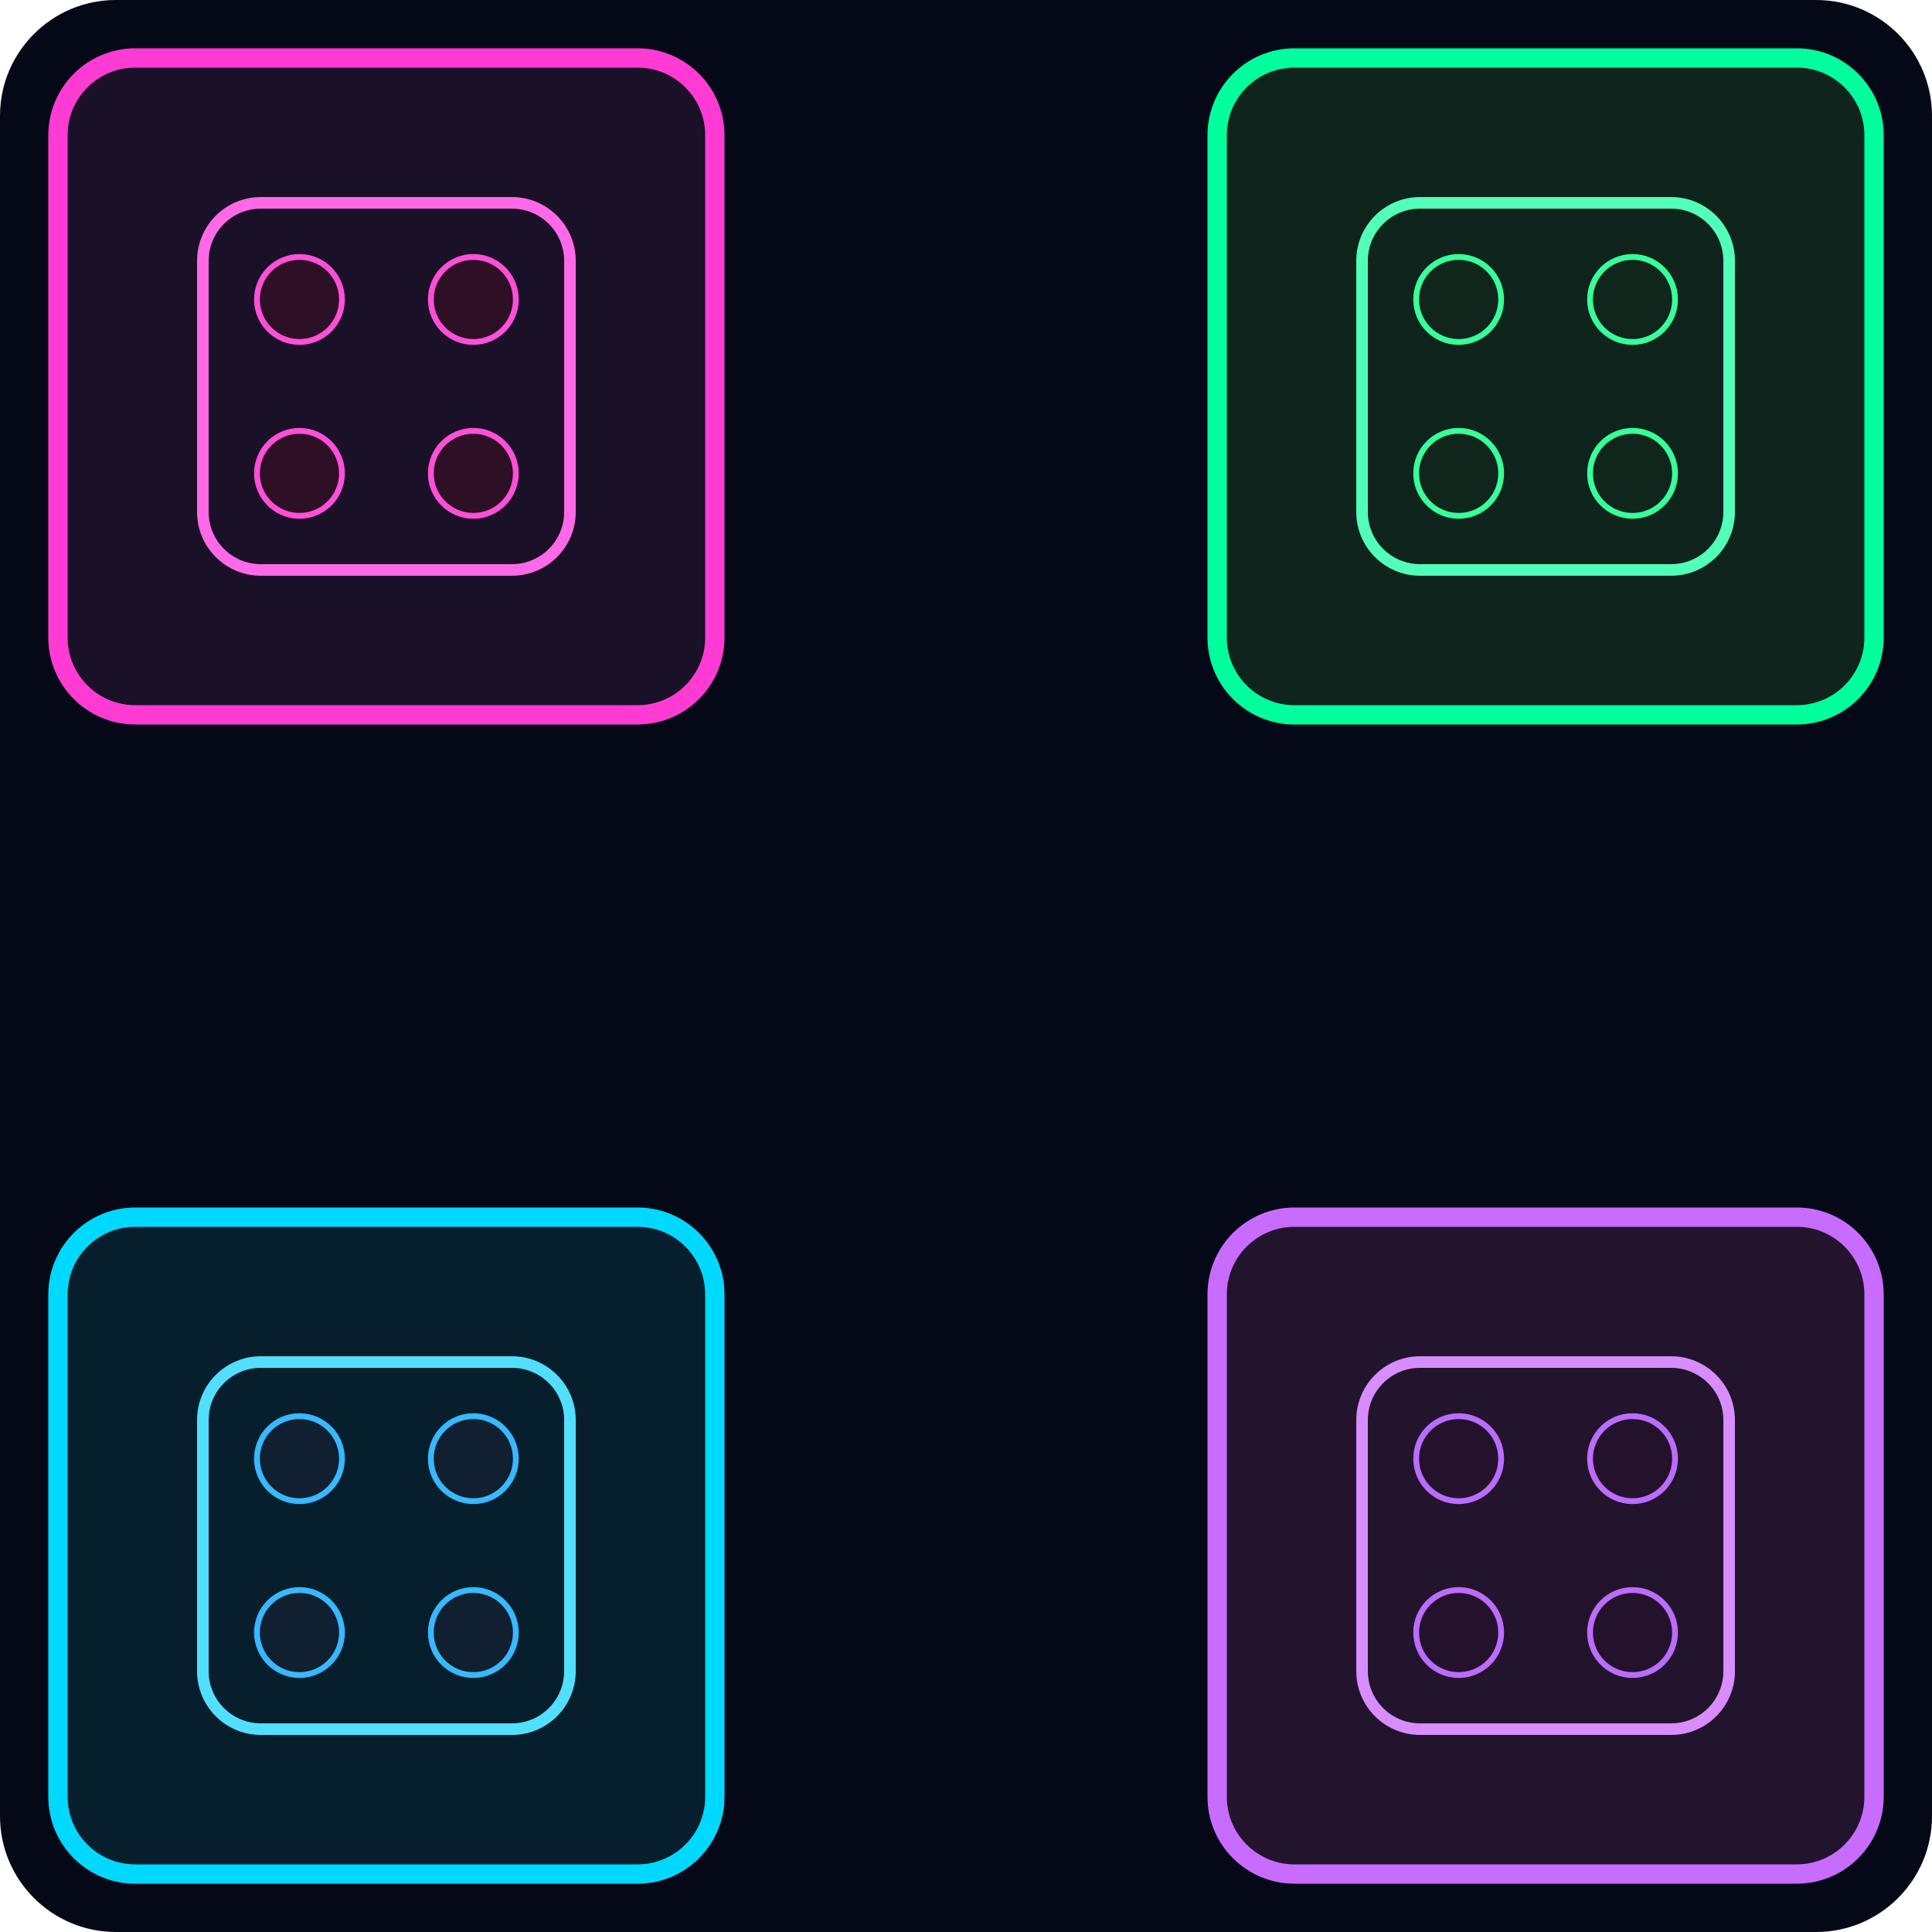
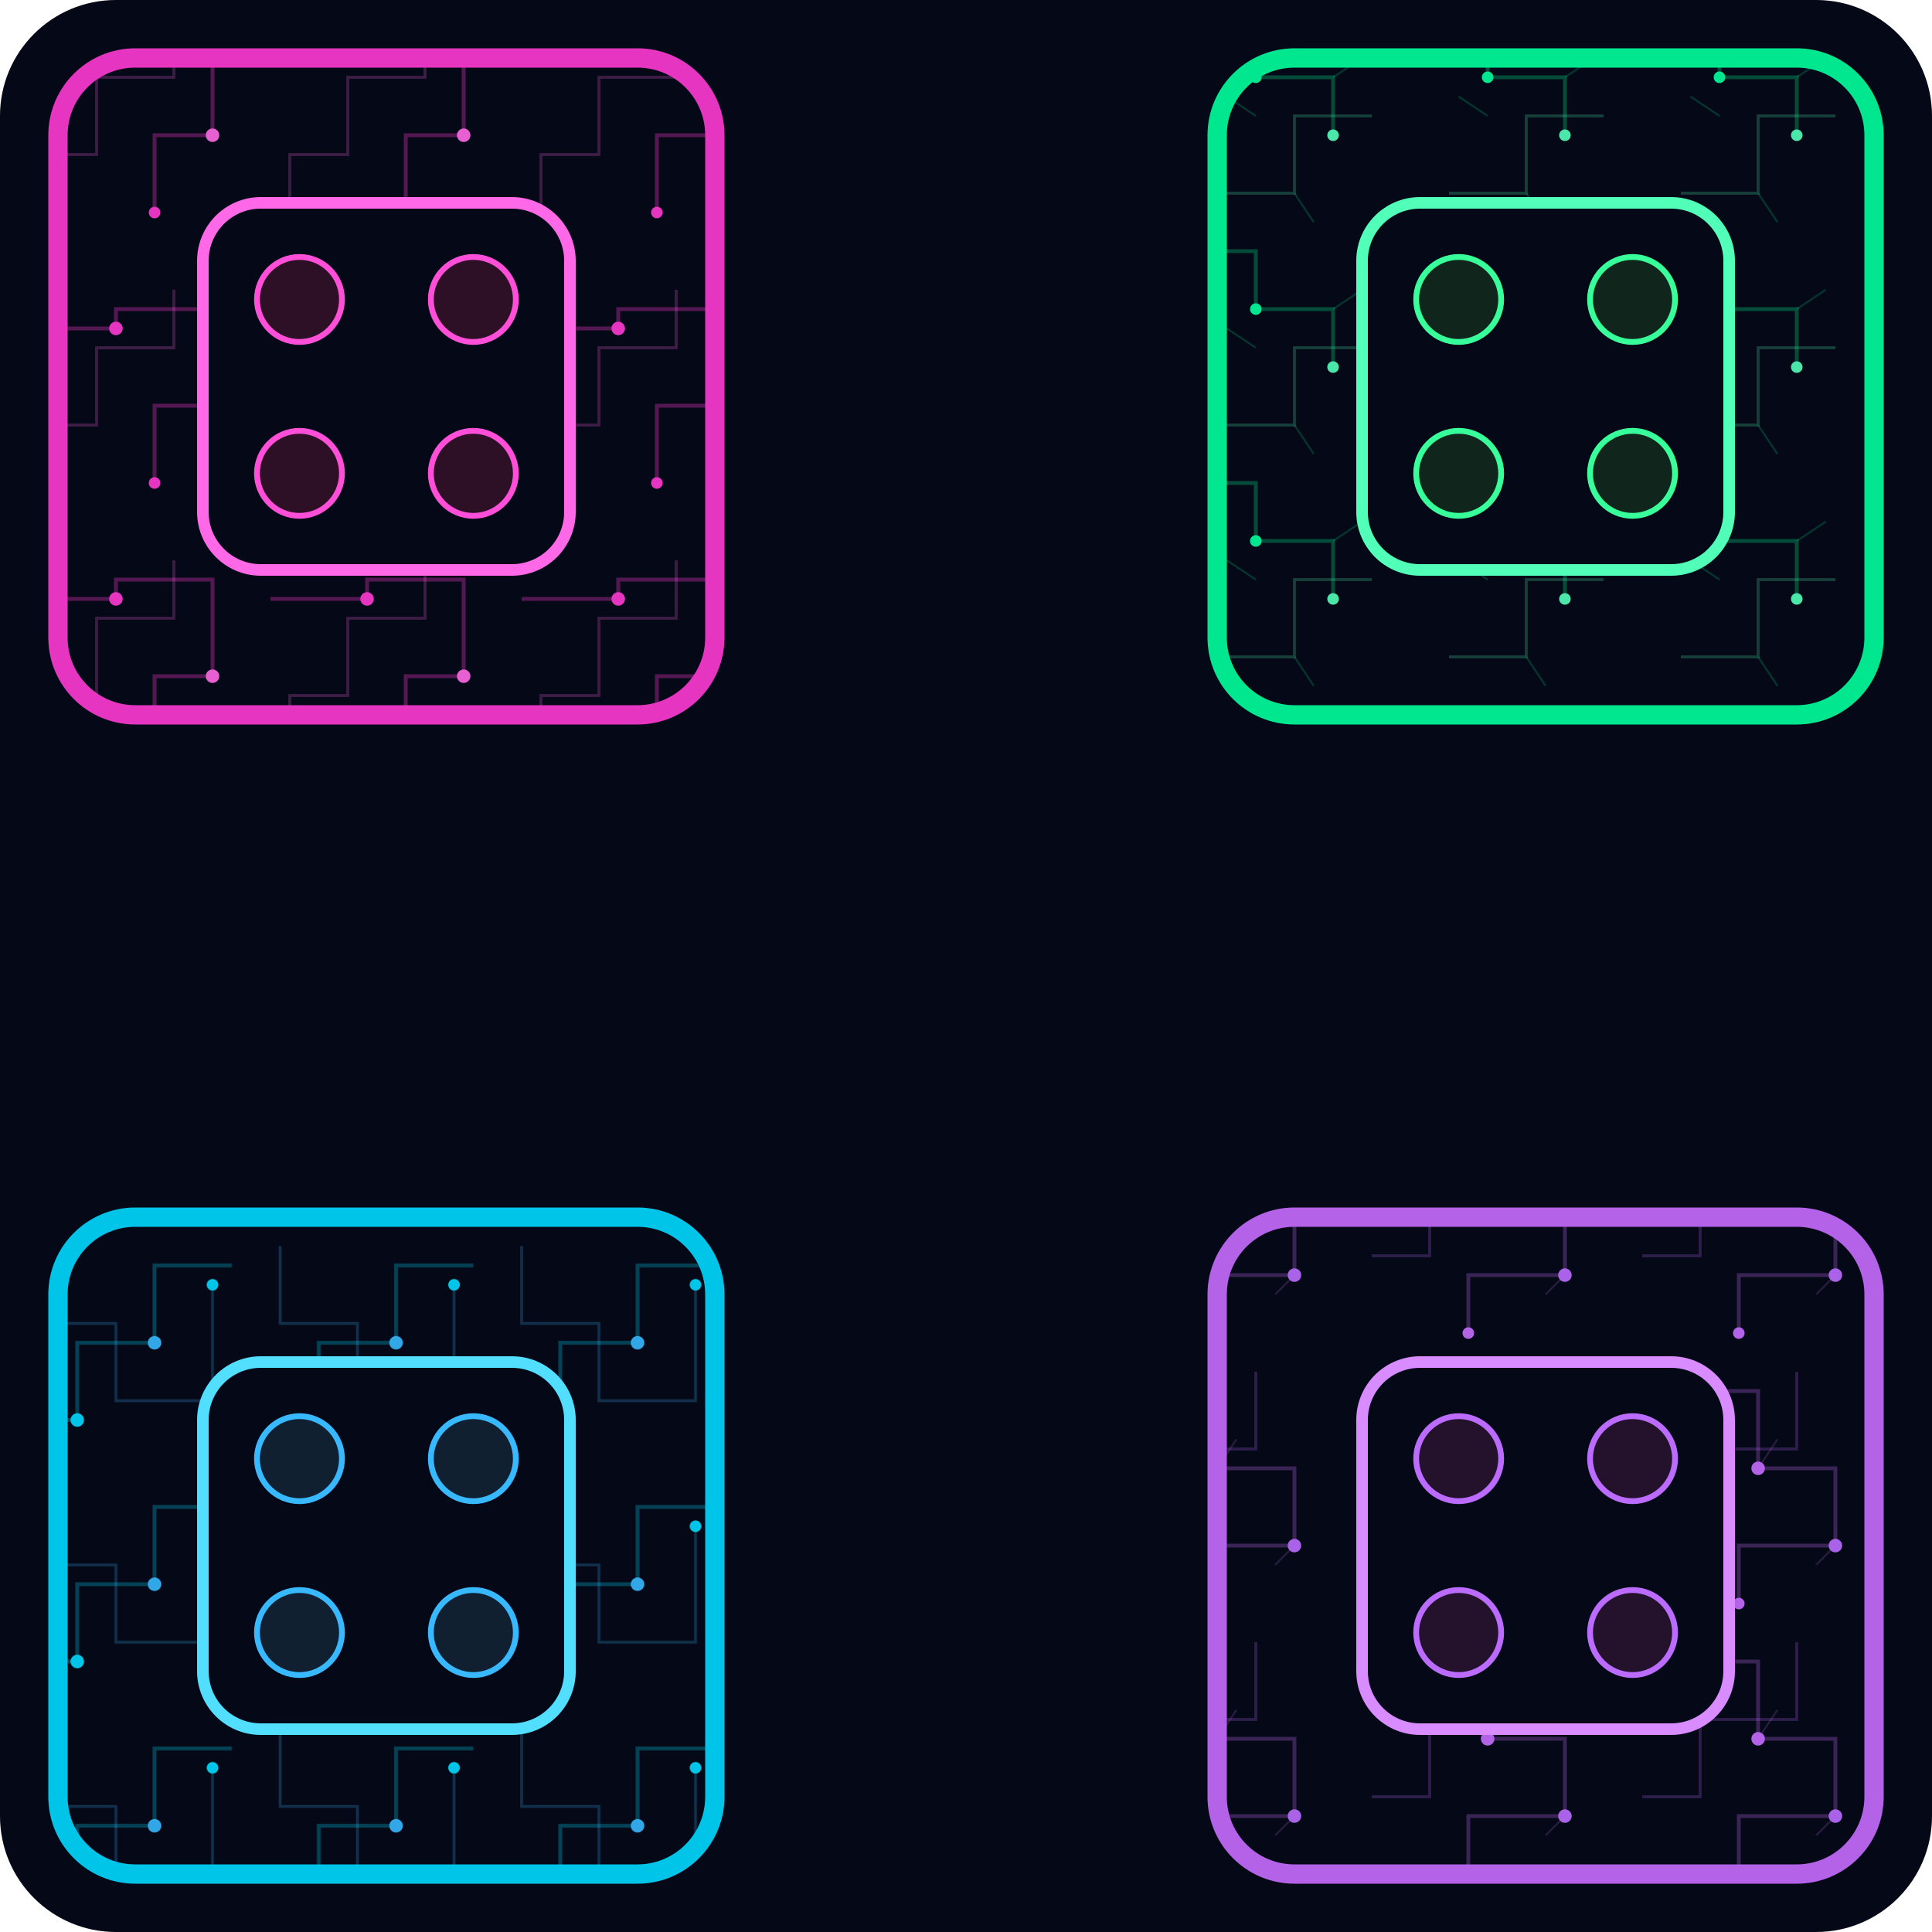
<svg xmlns="http://www.w3.org/2000/svg" width="1000" height="1000" viewBox="0 0 1000 1000" fill="none">
+   <defs>
+     <pattern id="circuit-pink" width="130" height="140" patternUnits="userSpaceOnUse">
+       <path d="M10 30 H60 V20 H110 V70 H80 V110" stroke="#ff3bd4" stroke-width="2" fill="none" opacity="0.35" />
+       <path d="M20 120 V80 H50 V40 H90 V10" stroke="#ff69e7" stroke-width="1.5" fill="none" opacity="0.25" />
+       <circle cx="60" cy="30" r="3.5" fill="#ff3bd4" />
+       <circle cx="110" cy="70" r="3.5" fill="#ff69e7" />
+       <circle cx="80" cy="110" r="3" fill="#ff3bd4" />
+     </pattern>
+     <pattern id="circuit-green" width="120" height="120" patternUnits="userSpaceOnUse">
+       <path d="M10 10 H50 V40 H90 V70" stroke="#00ff9d" stroke-width="2" fill="none" opacity="0.3" />
+       <path d="M30 100 H70 V60 H110" stroke="#52ffb8" stroke-width="1.5" fill="none" opacity="0.25" />
+       <path d="M50 60 l-15 -10 M70 100 l10 15 M90 40 l15 -10" stroke="#00ff9d" stroke-width="1" opacity="0.2" />
+       <circle cx="50" cy="40" r="3" fill="#00ff9d" />
+       <circle cx="90" cy="70" r="3" fill="#52ffb8" />
+     </pattern>
+     <pattern id="circuit-blue" width="125" height="125" patternUnits="userSpaceOnUse">
+       <path d="M10 110 H40 V70 H80 V30 H120" stroke="#00d9ff" stroke-width="2" opacity="0.3" fill="none" />
+       <path d="M20 20 V60 H60 V100 H110 V40" stroke="#37b8ff" stroke-width="1.5" opacity="0.25" fill="none" />
+       <circle cx="40" cy="110" r="3.5" fill="#00d9ff" />
+       <circle cx="80" cy="70" r="3.5" fill="#37b8ff" />
+       <circle cx="110" cy="40" r="3" fill="#00d9ff" />
+     </pattern>
+     <pattern id="circuit-purple" width="140" height="140" patternUnits="userSpaceOnUse">
+       <path d="M20 20 H70 V60 H110 V100 H60 V130" stroke="#c86cff" stroke-width="2" opacity="0.3" fill="none" />
+       <path d="M10 90 H40 V50 H90 V10" stroke="#bb6cff" stroke-width="1.5" opacity="0.25" fill="none" />
+       <path d="M70 60 l10 -15 M110 100 l-10 10 M40 50 l-15 -10" stroke="#c86cff" stroke-width="1" opacity="0.2" />
+       <circle cx="70" cy="60" r="3.5" fill="#c86cff" />
+       <circle cx="110" cy="100" r="3.5" fill="#bb6cff" />
+       <circle cx="60" cy="130" r="3" fill="#c86cff" />
+     </pattern>
+   </defs>
  <rect width="1000" height="1000" rx="60" fill="#050816" />
-   <rect x="30" y="30" width="340" height="340" rx="40" fill="#1a1028" stroke="#ff3bd4" stroke-width="10" />
-   <rect x="630" y="30" width="340" height="340" rx="40" fill="#0f241d" stroke="#00ff9d" stroke-width="10" />
-   <rect x="30" y="630" width="340" height="340" rx="40" fill="#071f2d" stroke="#00d9ff" stroke-width="10" />
-   <rect x="630" y="630" width="340" height="340" rx="40" fill="#22142c" stroke="#c86cff" stroke-width="10" />
-   <rect x="105" y="105" width="190" height="190" rx="30" stroke="#ff69e7" stroke-width="6" />
-   <rect x="705" y="105" width="190" height="190" rx="30" stroke="#52ffb8" stroke-width="6" />
-   <rect x="105" y="705" width="190" height="190" rx="30" stroke="#52dfff" stroke-width="6" />
-   <rect x="705" y="705" width="190" height="190" rx="30" stroke="#d88cff" stroke-width="6" />
+   <rect x="30" y="30" width="340" height="340" rx="40" fill="url(#circuit-pink)" opacity="0.9" stroke="#ff3bd4" stroke-width="10" />
+   <rect x="630" y="30" width="340" height="340" rx="40" fill="url(#circuit-green)" opacity="0.9" stroke="#00ff9d" stroke-width="10" />
+   <rect x="30" y="630" width="340" height="340" rx="40" fill="url(#circuit-blue)" opacity="0.9" stroke="#00d9ff" stroke-width="10" />
+   <rect x="630" y="630" width="340" height="340" rx="40" fill="url(#circuit-purple)" opacity="0.9" stroke="#c86cff" stroke-width="10" />
+   <rect x="105" y="105" width="190" height="190" rx="30" fill="#050816" stroke="#ff69e7" stroke-width="6" />
+   <rect x="705" y="105" width="190" height="190" rx="30" fill="#050816" stroke="#52ffb8" stroke-width="6" />
+   <rect x="105" y="705" width="190" height="190" rx="30" fill="#050816" stroke="#52dfff" stroke-width="6" />
+   <rect x="705" y="705" width="190" height="190" rx="30" fill="#050816" stroke="#d88cff" stroke-width="6" />
  <circle cx="155" cy="155" r="22" fill="#2d1026" stroke="#ff4fd8" stroke-width="3" />
  <circle cx="245" cy="155" r="22" fill="#2d1026" stroke="#ff4fd8" stroke-width="3" />
  <circle cx="155" cy="245" r="22" fill="#2d1026" stroke="#ff4fd8" stroke-width="3" />
  <circle cx="245" cy="245" r="22" fill="#2d1026" stroke="#ff4fd8" stroke-width="3" />
  <circle cx="755" cy="155" r="22" fill="#10261c" stroke="#37ff99" stroke-width="3" />
  <circle cx="845" cy="155" r="22" fill="#10261c" stroke="#37ff99" stroke-width="3" />
  <circle cx="755" cy="245" r="22" fill="#10261c" stroke="#37ff99" stroke-width="3" />
  <circle cx="845" cy="245" r="22" fill="#10261c" stroke="#37ff99" stroke-width="3" />
  <circle cx="155" cy="755" r="22" fill="#102030" stroke="#37b8ff" stroke-width="3" />
  <circle cx="245" cy="755" r="22" fill="#102030" stroke="#37b8ff" stroke-width="3" />
  <circle cx="155" cy="845" r="22" fill="#102030" stroke="#37b8ff" stroke-width="3" />
  <circle cx="245" cy="845" r="22" fill="#102030" stroke="#37b8ff" stroke-width="3" />
  <circle cx="755" cy="755" r="22" fill="#24122d" stroke="#bb6cff" stroke-width="3" />
  <circle cx="845" cy="755" r="22" fill="#24122d" stroke="#bb6cff" stroke-width="3" />
  <circle cx="755" cy="845" r="22" fill="#24122d" stroke="#bb6cff" stroke-width="3" />
  <circle cx="845" cy="845" r="22" fill="#24122d" stroke="#bb6cff" stroke-width="3" />
</svg>
